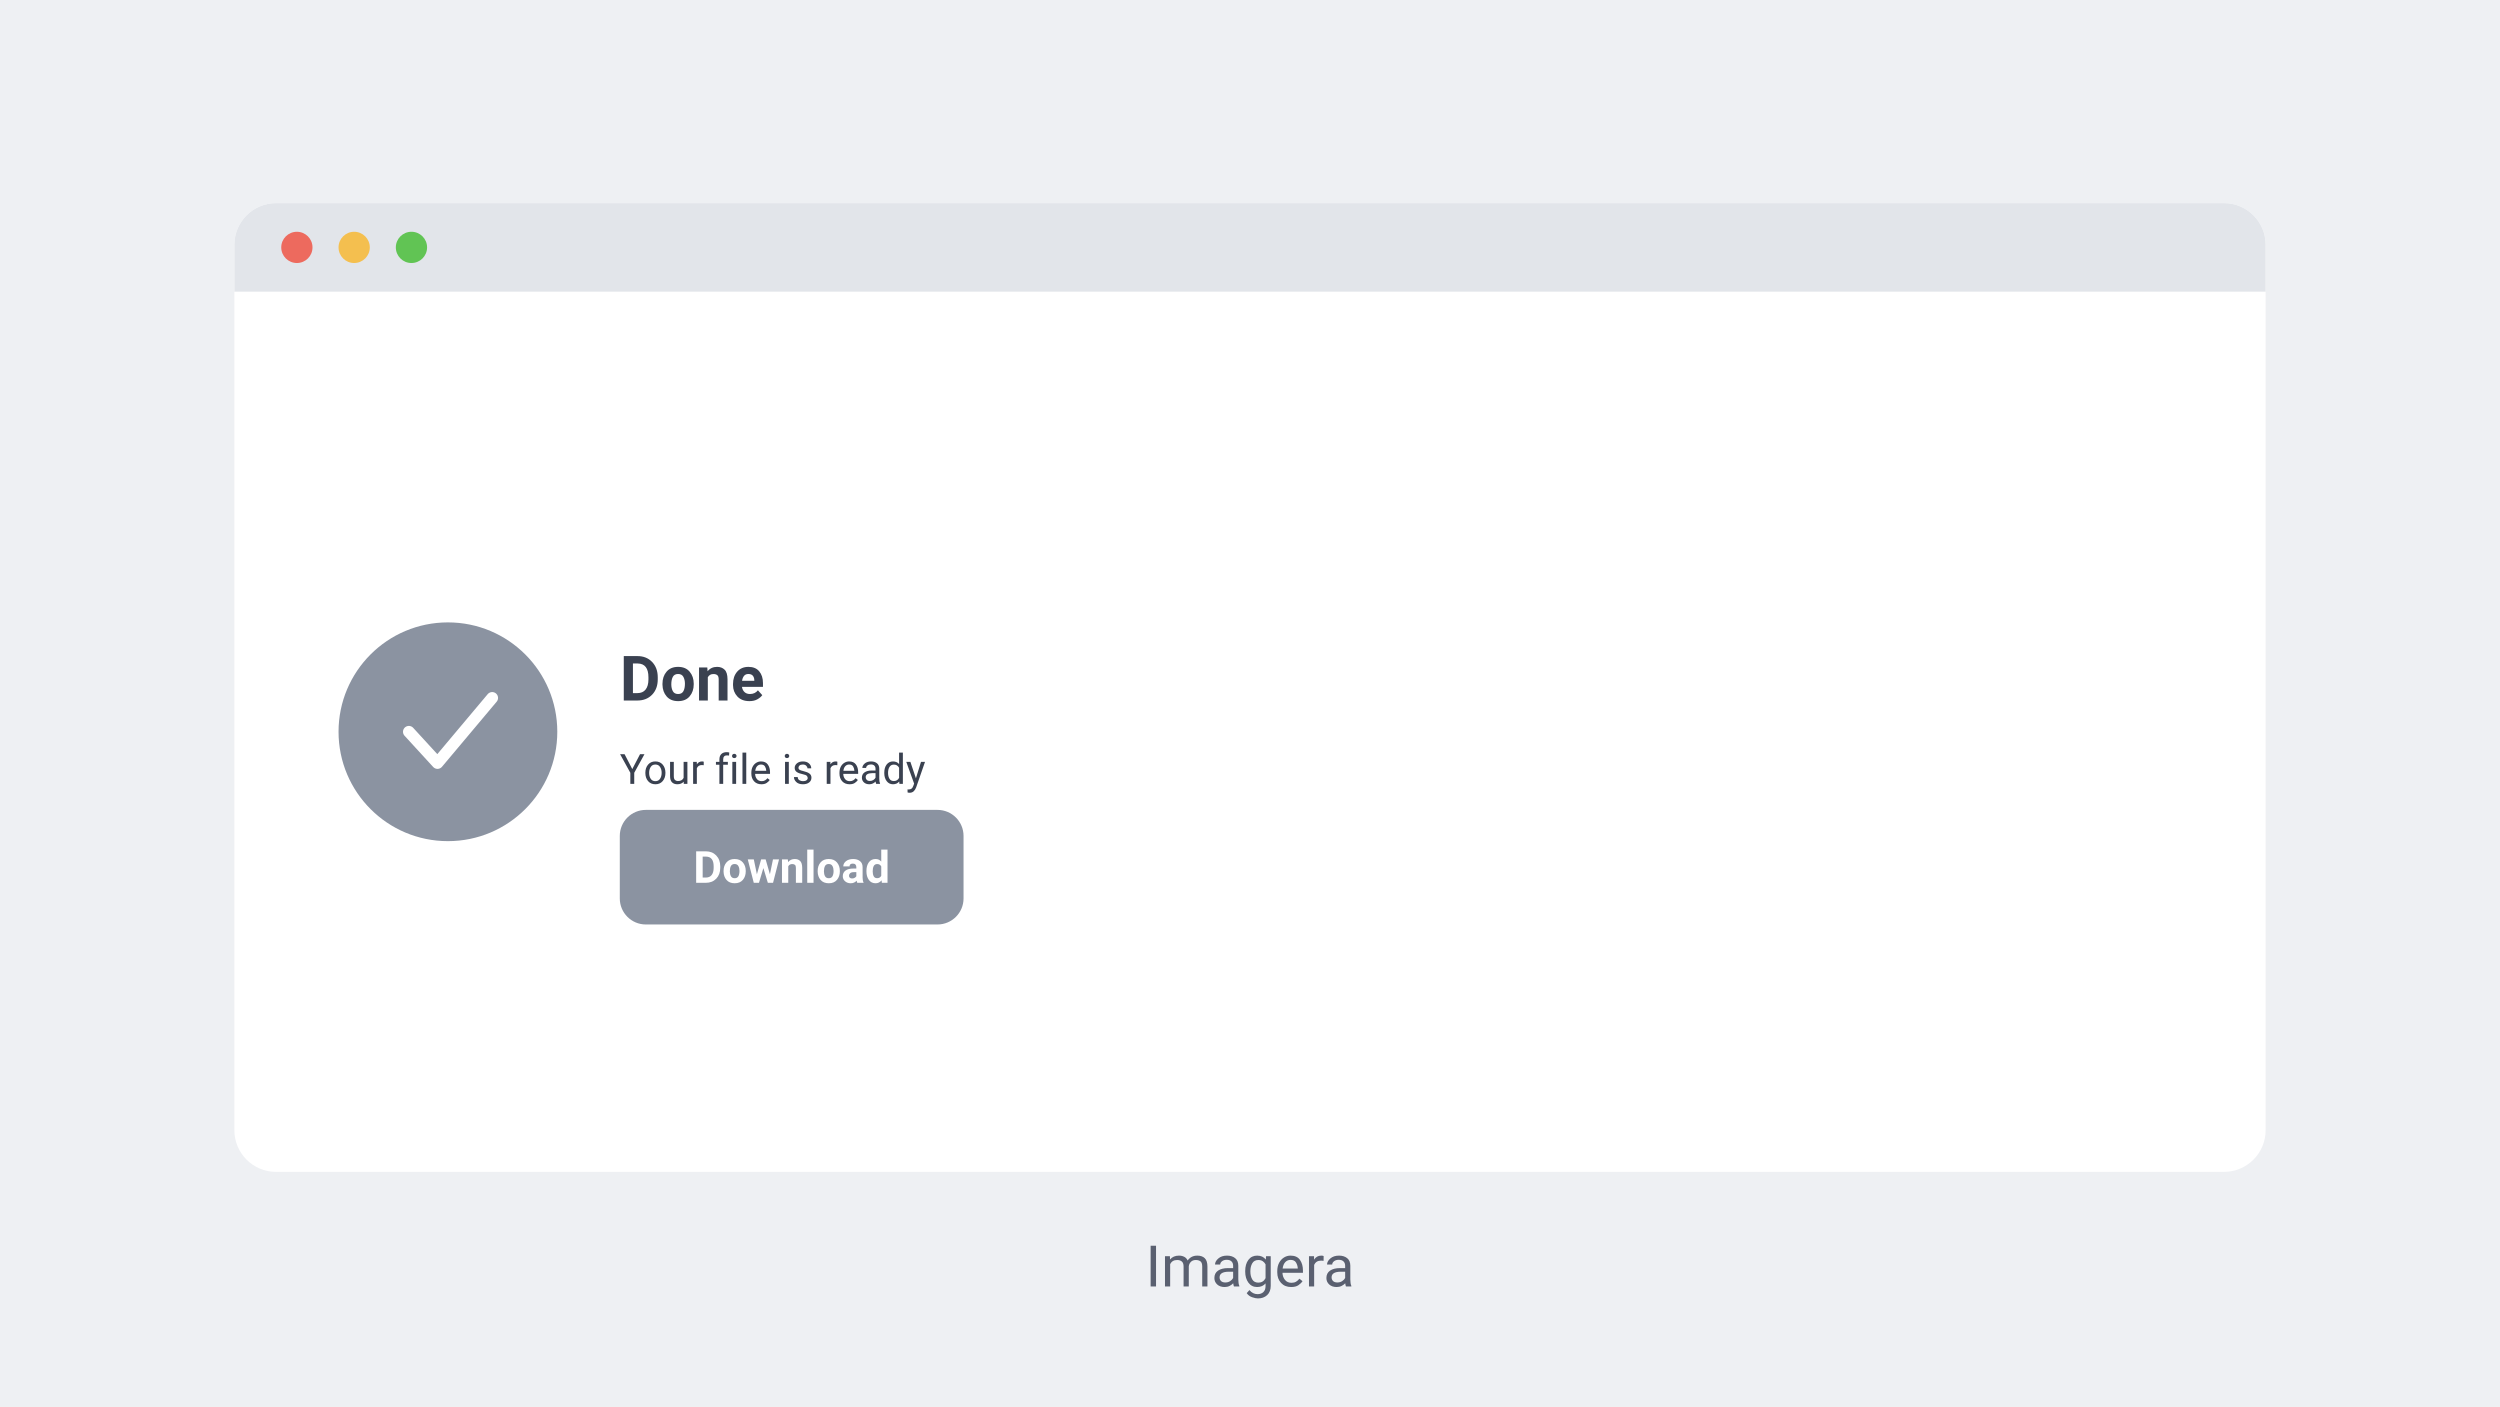
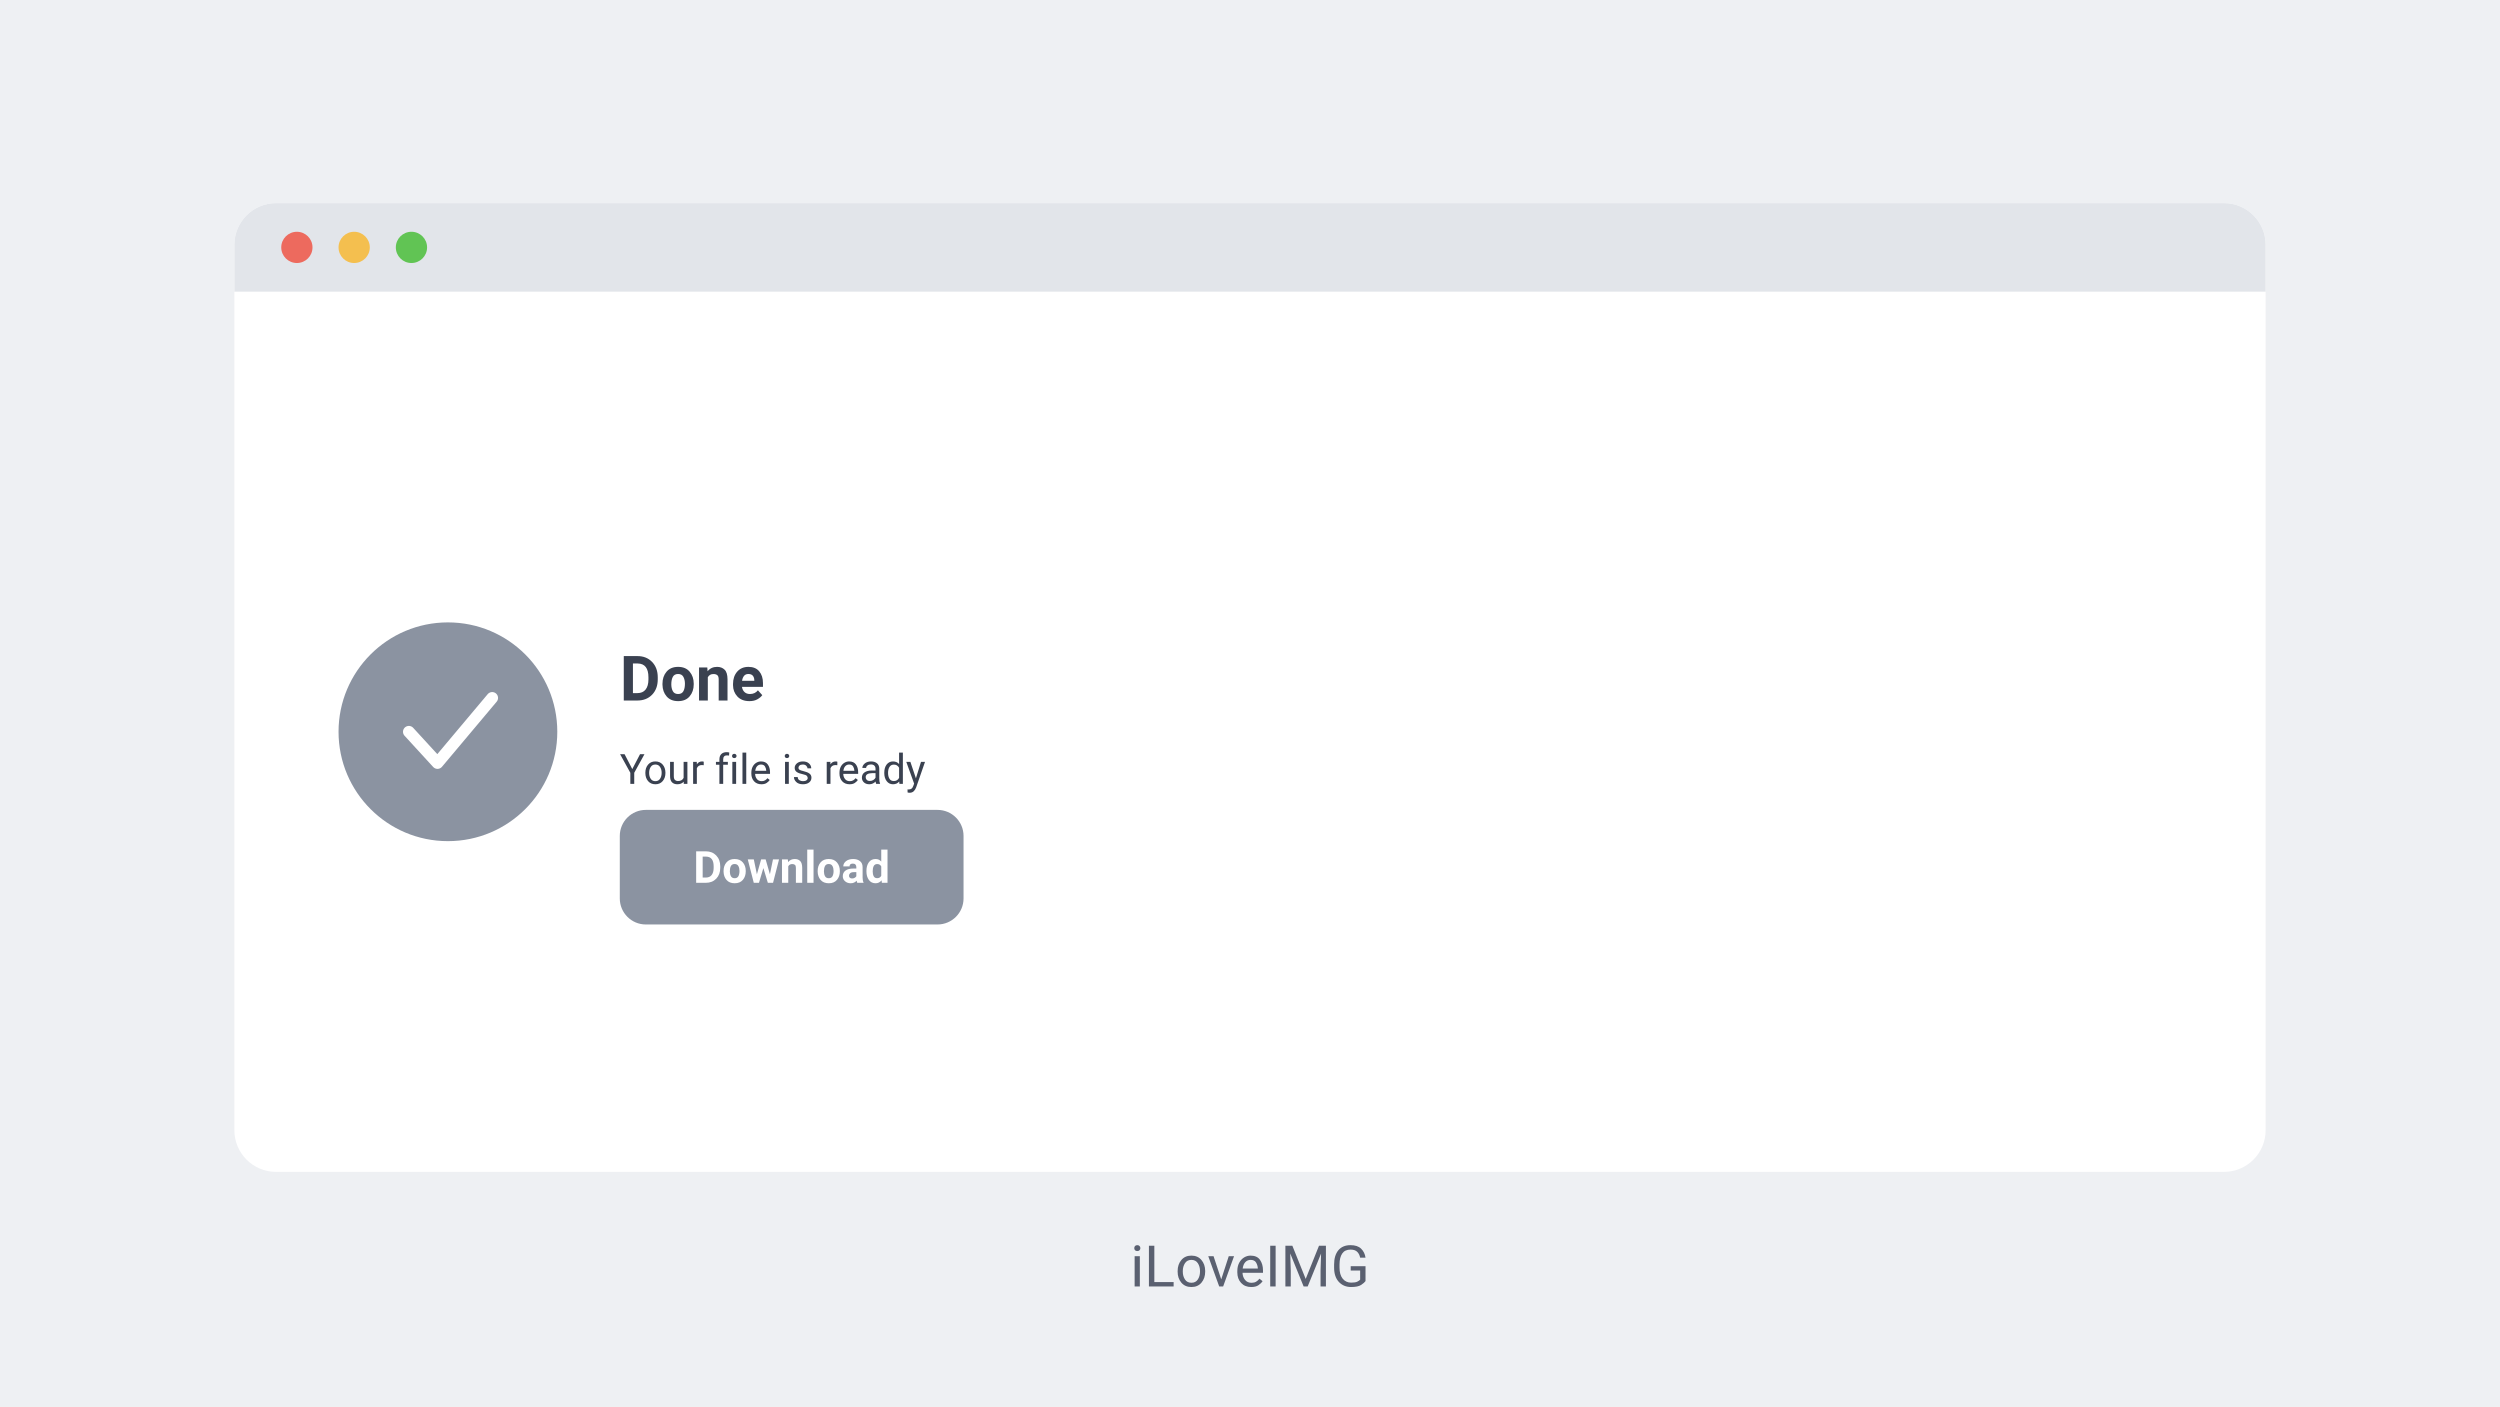
<svg xmlns="http://www.w3.org/2000/svg" width="960" height="540" viewBox="0 0 960 540">
  <rect width="960" height="540" fill="#EEF0F3" />
  <rect x="90" y="78" width="780" height="372" rx="16" fill="#FFFFFF" />
  <path d="M 90 94 A 16 16 0 0 1 106 78 L 854 78 A 16 16 0 0 1 870 94 L 870 112 L 90 112 Z" fill="#E2E5EA" />
  <circle cx="114" cy="95" r="6" fill="#ED6A5E" />
  <circle cx="136" cy="95" r="6" fill="#F4BF4F" />
  <circle cx="158" cy="95" r="6" fill="#61C454" />
  <circle cx="172" cy="281" r="42" fill="#8B93A1" />
  <path d="M 157 281 L 168 293 L 189 268" fill="none" stroke="#FFFFFF" stroke-width="4.5" stroke-linecap="round" stroke-linejoin="round" />
  <text x="238" y="269" font-family="system-ui, -apple-system, 'Segoe UI', Roboto, sans-serif" font-size="24" font-weight="700" fill="#3A4150">Done</text>
  <text x="238" y="301" font-family="system-ui, -apple-system, 'Segoe UI', Roboto, sans-serif" font-size="16" font-weight="400" fill="#3A4150">Your file is ready</text>
  <rect x="238" y="311" width="132" height="44" rx="10" fill="#8B93A1" />
  <text x="304" y="339" text-anchor="middle" font-family="system-ui, -apple-system, 'Segoe UI', Roboto, sans-serif" font-size="17" font-weight="600" fill="#FFFFFF">Download</text>
-   <text x="480" y="494" text-anchor="middle" font-family="system-ui, -apple-system, 'Segoe UI', Roboto, sans-serif" font-size="22" fill="#5A6070">Imagera</text>
+   <text x="480" y="494" text-anchor="middle" font-family="system-ui, -apple-system, 'Segoe UI', Roboto, sans-serif" font-size="22" fill="#5A6070">iLoveIMG</text>
</svg>
